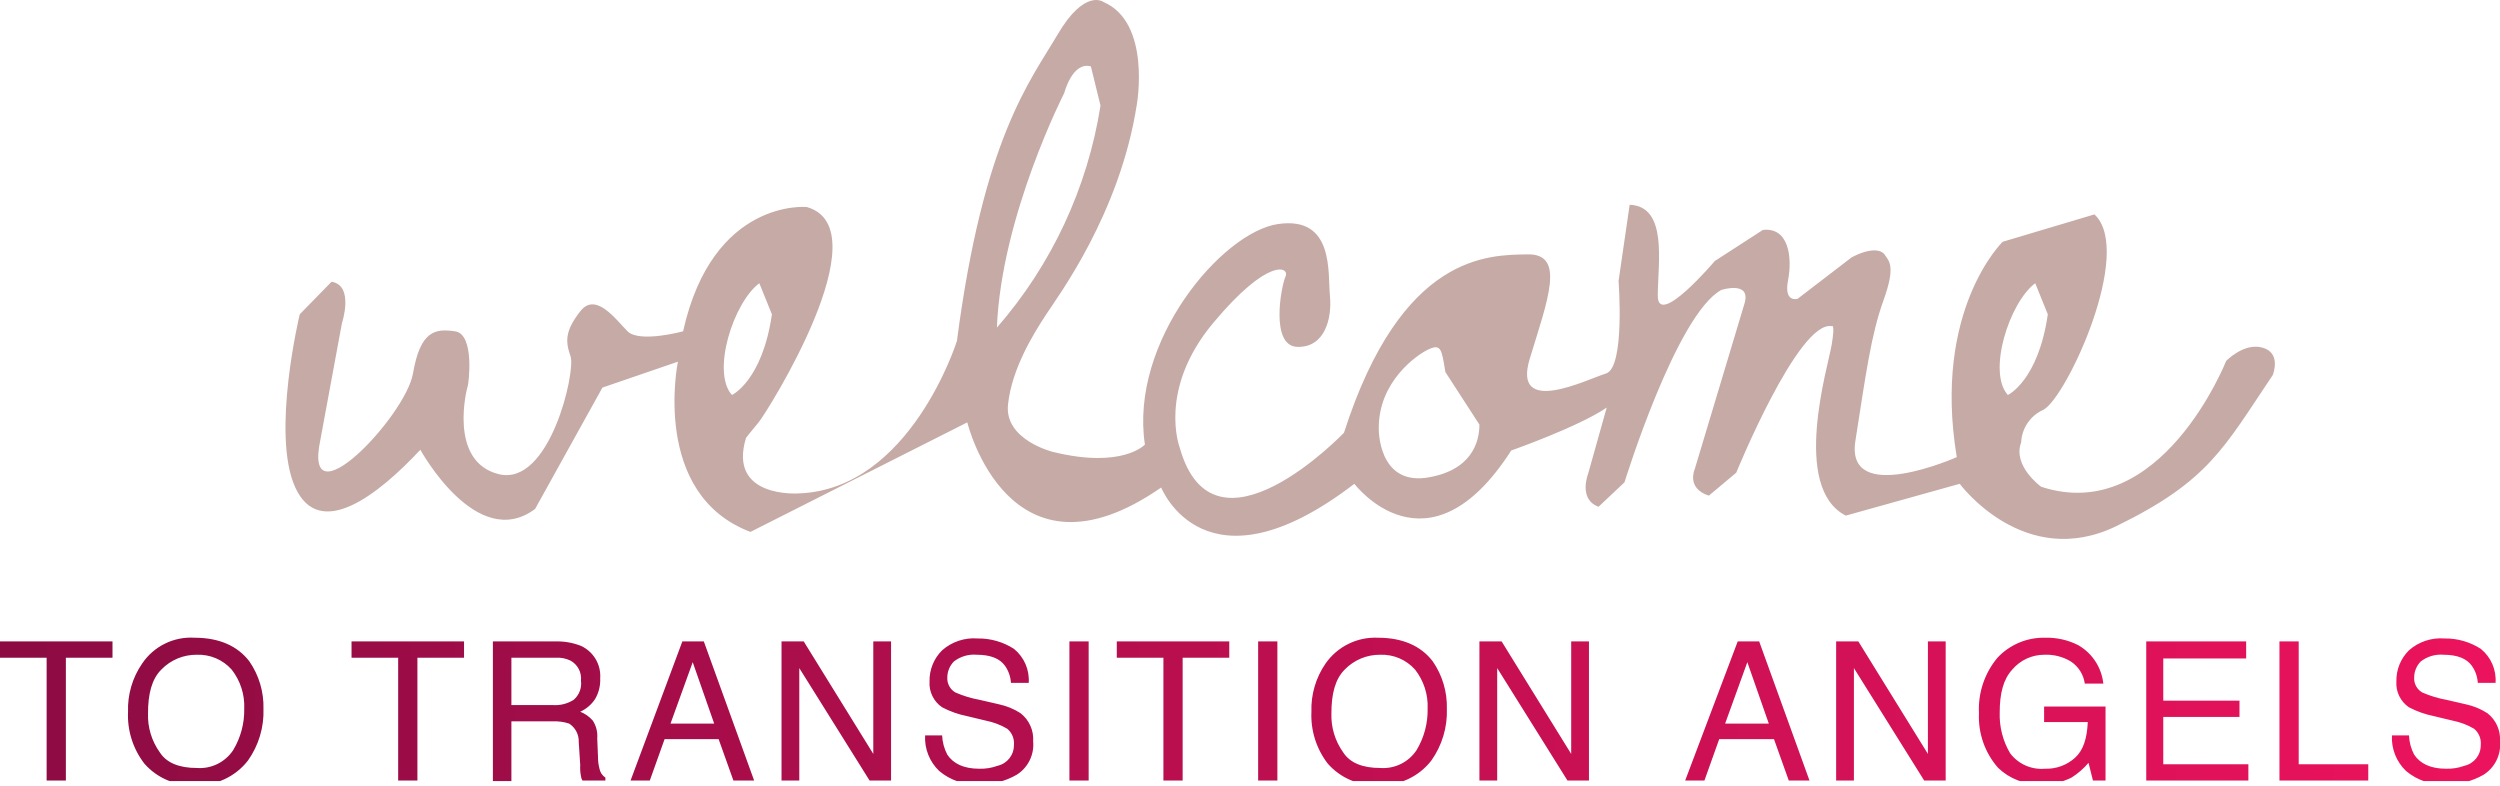
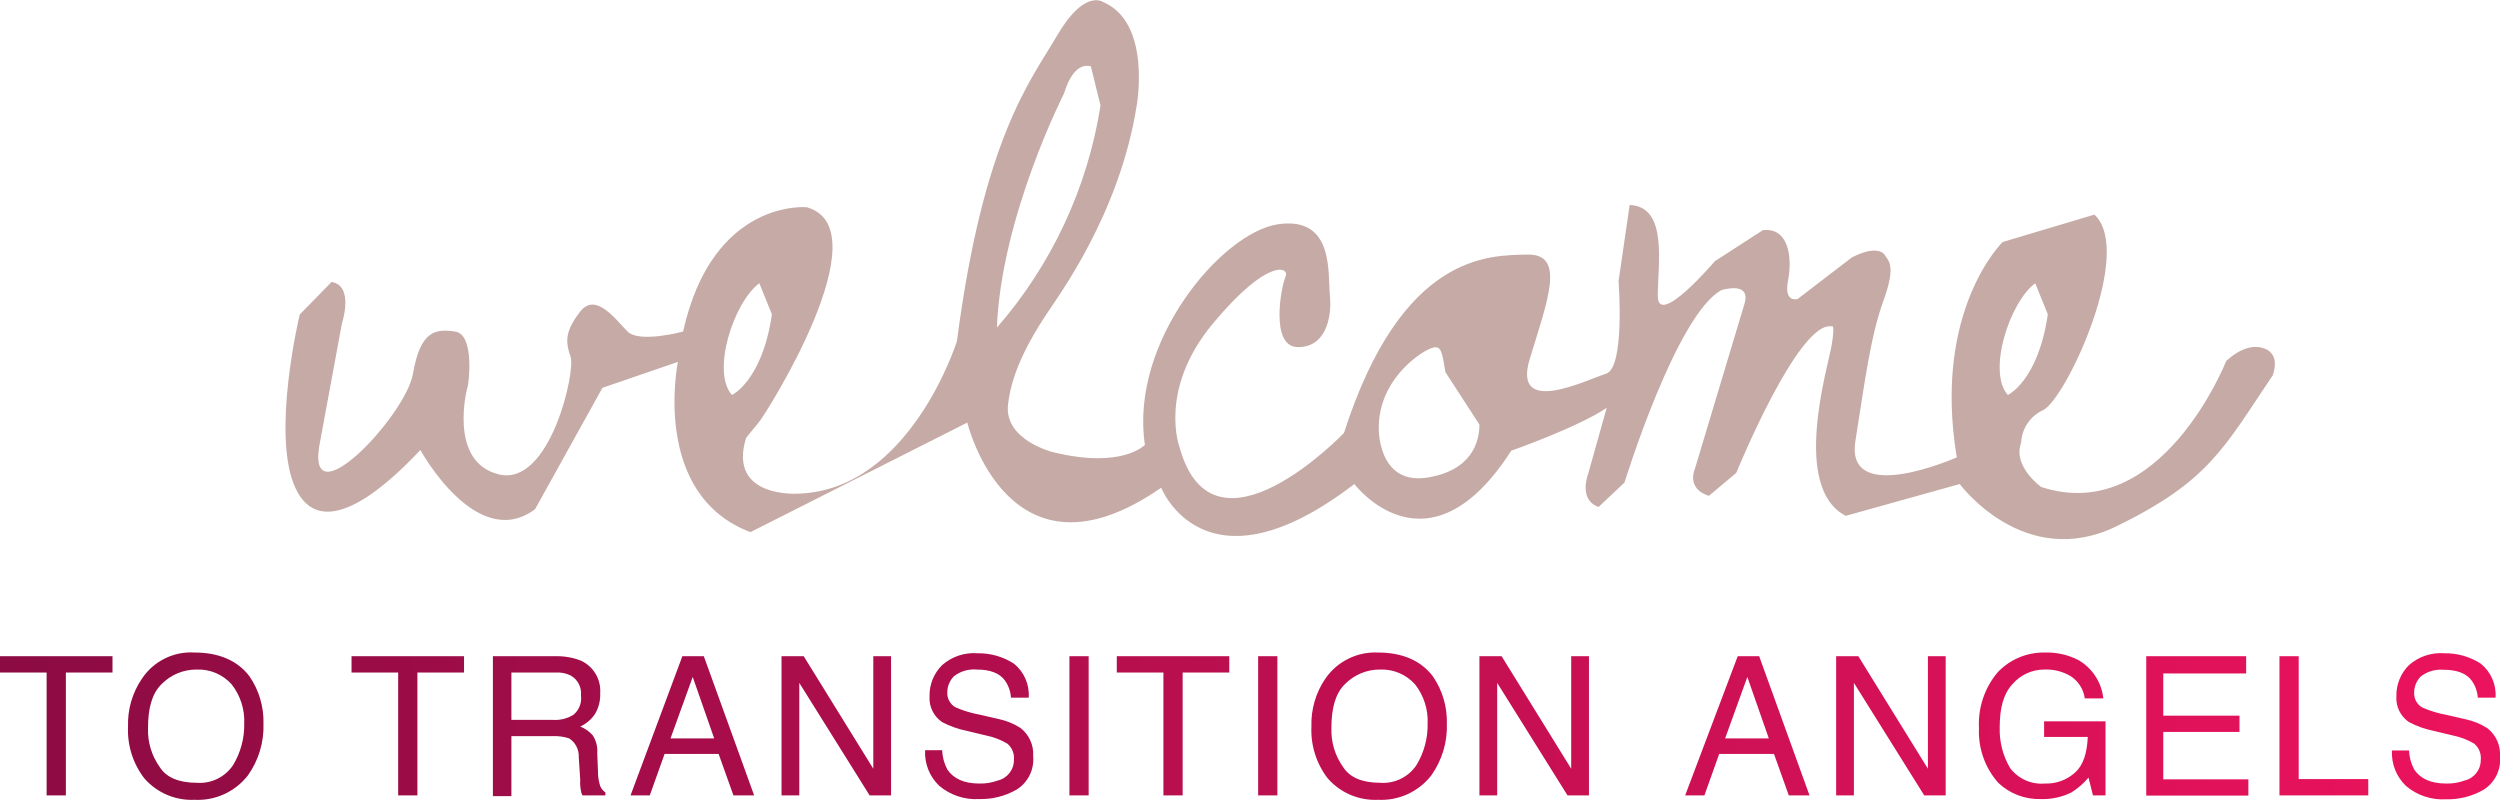
- <svg xmlns="http://www.w3.org/2000/svg" viewBox="0 0 337.8 106.07">
+ <svg xmlns="http://www.w3.org/2000/svg" viewBox="0 0 337.8 108.07">
  <defs>
-     <clipPath id="b" transform="translate(-1.2 -.93)">
-       <path fill="none" d="M0 0h341.2v107.4h-341.2z" />
-     </clipPath>
-     <linearGradient id="a" x1="-508.51" y1="328.72" x2="-507.51" y2="328.72" gradientTransform="translate(173507.1 -112066.83) scale(341.21)" gradientUnits="userSpaceOnUse">
+     <linearGradient id="a" x1="-509.71" y1="330.39" x2="-508.71" y2="330.39" gradientTransform="translate(173915.35 -112634.63) scale(341.21)" gradientUnits="userSpaceOnUse">
      <stop offset="0" stop-color="#8b0b42" />
      <stop offset="1" stop-color="#ec135d" />
    </linearGradient>
-     <clipPath id="c" transform="translate(-1.2 -.93)">
-       <path fill="none" d="M0 0h341.2v108.63h-341.2z" />
-     </clipPath>
  </defs>
  <g>
-     <path d="M16.4 87.6v2.2h-6.3v16.6h-2.6v-16.6h-6.3v-2.2zm11.1-.5c3.3 0 5.8 1.1 7.4 3.2a10.79 10.79 0 0 1 1.9 6.4 11.41 11.41 0 0 1-2.1 7 8.57 8.57 0 0 1-7.2 3.3 8.48 8.48 0 0 1-6.8-2.9 10.67 10.67 0 0 1-2.2-7 10.84 10.84 0 0 1 1.9-6.5 7.93 7.93 0 0 1 7.1-3.5zm.3 17.6a5.41 5.41 0 0 0 4.9-2.4 10.43 10.43 0 0 0 1.5-5.6 8 8 0 0 0-1.7-5.3 6 6 0 0 0-4.7-2 6.57 6.57 0 0 0-4.8 2c-1.3 1.3-1.8 3.3-1.8 5.9a8.55 8.55 0 0 0 1.6 5.3c.9 1.4 2.6 2.1 5 2.1zm36.1-17.1v2.2h-6.3v16.6h-2.6v-16.6h-6.3v-2.2zm3.8 0h8.5a8.8 8.8 0 0 1 3.5.6 4.49 4.49 0 0 1 2.6 4.4 5.07 5.07 0 0 1-.7 2.8 4.8 4.8 0 0 1-2 1.7 4.34 4.34 0 0 1 1.7 1.2 3.84 3.84 0 0 1 .6 2.4l.1 2.5a6.27 6.27 0 0 0 .2 1.6 1.84 1.84 0 0 0 .8 1.2v.4h-3.1a1.42 1.42 0 0 1-.2-.6 5.76 5.76 0 0 1-.1-1.5l-.2-3.1a2.83 2.83 0 0 0-1.3-2.5 6.08 6.08 0 0 0-2.2-.3h-5.6v8.1h-2.5v-18.9zm8.2 8.6a4.65 4.65 0 0 0 2.8-.7 2.88 2.88 0 0 0 1-2.6 2.75 2.75 0 0 0-1.4-2.7 4 4 0 0 0-2-.4h-6v6.4zm17.5-8.6h2.9l6.8 18.8h-2.8l-2-5.6h-7.3l-2 5.6h-2.6zm4.3 11.1l-2.9-8.3-3 8.3zm9.1-11.1h3l9.4 15.2v-15.2h2.4v18.8h-2.9l-9.5-15.2v15.2h-2.4zm21.7 12.7a6.17 6.17 0 0 0 .7 2.6c.8 1.2 2.2 1.9 4.3 1.9a6.57 6.57 0 0 0 2.5-.4 2.83 2.83 0 0 0 2.2-2.8 2.53 2.53 0 0 0-.9-2.2 9.24 9.24 0 0 0-2.9-1.1l-2.5-.6a12.59 12.59 0 0 1-3.4-1.2 3.9 3.9 0 0 1-1.7-3.5 5.73 5.73 0 0 1 1.7-4.2 6.48 6.48 0 0 1 4.8-1.6 8.81 8.81 0 0 1 4.9 1.4 5.42 5.42 0 0 1 2 4.6h-2.4a4.44 4.44 0 0 0-.8-2.3c-.7-1-2-1.5-3.8-1.5a4.42 4.42 0 0 0-3.1.9 3.1 3.1 0 0 0-.9 2.2 2.19 2.19 0 0 0 1.1 2 14.73 14.73 0 0 0 3.3 1l2.6.6a8.73 8.73 0 0 1 2.9 1.2 4.44 4.44 0 0 1 1.7 3.8 4.8 4.8 0 0 1-2.2 4.5 9.69 9.69 0 0 1-5.1 1.3 7.66 7.66 0 0 1-5.4-1.8 6.18 6.18 0 0 1-1.9-4.8h2.3zm17.2-12.7h2.6v18.8h-2.6zm21.6 0v2.2h-6.3v16.6h-2.6v-16.6h-6.3v-2.2h15.2zm3.9 0h2.6v18.8h-2.6zm16.2-.5c3.3 0 5.8 1.1 7.4 3.2a10.79 10.79 0 0 1 1.9 6.4 11.41 11.41 0 0 1-2.1 7 8.57 8.57 0 0 1-7.2 3.3 8.48 8.48 0 0 1-6.8-2.9 10.67 10.67 0 0 1-2.2-7 10.84 10.84 0 0 1 1.9-6.5 8.17 8.17 0 0 1 7.1-3.5zm.3 17.6a5.41 5.41 0 0 0 4.9-2.4 10.43 10.43 0 0 0 1.5-5.6 8 8 0 0 0-1.7-5.3 6 6 0 0 0-4.7-2 6.57 6.57 0 0 0-4.8 2c-1.3 1.3-1.8 3.3-1.8 5.9a8.55 8.55 0 0 0 1.6 5.3c.9 1.4 2.6 2.1 5 2.1zm13.4-17.1h3l9.4 15.2v-15.2h2.4v18.8h-2.9l-9.5-15.2v15.2h-2.4zm34.9 0h2.9l6.8 18.8h-2.8l-2-5.6h-7.4l-2 5.6h-2.6zm4.2 11.1l-2.9-8.3-3 8.3zm9.1-11.1h3l9.4 15.2v-15.2h2.4v18.8h-2.9l-9.5-15.2v15.2h-2.4v-18.8zm28.2-.5a9.33 9.33 0 0 1 4.5 1 6.81 6.81 0 0 1 3.4 5.2h-2.5a4.3 4.3 0 0 0-1.9-3 6.4 6.4 0 0 0-3.6-.9 5.65 5.65 0 0 0-4.3 2c-1.2 1.3-1.7 3.2-1.7 5.8a10.19 10.19 0 0 0 1.4 5.5 5.3 5.3 0 0 0 4.7 2.1 5.75 5.75 0 0 0 4.1-1.5c1.1-1 1.6-2.6 1.7-4.8h-5.9v-2.1h8.3v10h-1.7l-.6-2.4a9.9 9.9 0 0 1-2.3 2 8.71 8.71 0 0 1-4.2.9 8 8 0 0 1-5.7-2.2 10.42 10.42 0 0 1-2.6-7.4 10.8 10.8 0 0 1 2.5-7.5 8.54 8.54 0 0 1 6.4-2.7zm13.6.5h13.6v2.3h-11.2v5.7h10.3v2.2h-10.3v6.4h11.5v2.2h-13.8v-18.8zm18.2 0h2.5v16.6h9.4v2.2h-12v-18.8zm17.4 12.7a6.17 6.17 0 0 0 .7 2.6c.8 1.2 2.2 1.9 4.3 1.9a6.57 6.57 0 0 0 2.5-.4 2.83 2.83 0 0 0 2.2-2.8 2.53 2.53 0 0 0-.9-2.2 9.24 9.24 0 0 0-2.9-1.1l-2.5-.6a12.59 12.59 0 0 1-3.4-1.2 3.9 3.9 0 0 1-1.7-3.5 5.73 5.73 0 0 1 1.7-4.2 6.48 6.48 0 0 1 4.8-1.6 8.81 8.81 0 0 1 4.9 1.4 5.42 5.42 0 0 1 2 4.6h-2.4a4.44 4.44 0 0 0-.8-2.3c-.7-1-2-1.5-3.8-1.5a4.42 4.42 0 0 0-3.1.9 3.1 3.1 0 0 0-.9 2.2 2.19 2.19 0 0 0 1.1 2 14.73 14.73 0 0 0 3.3 1l2.6.6a8.73 8.73 0 0 1 2.9 1.2 4.44 4.44 0 0 1 1.7 3.8 4.8 4.8 0 0 1-2.2 4.5 9.69 9.69 0 0 1-5.1 1.3 7.66 7.66 0 0 1-5.4-1.8 6.18 6.18 0 0 1-1.9-4.8h2.3z" transform="translate(-1.2 -.93)" fill="url(#a)" clip-path="url(#b)" />
-     <path d="M272.5 54.3c-2.8-3.1.2-12.5 3.7-15.1l1.7 4.2c-1.3 9-5.4 10.9-5.4 10.9m-78.7 11.2c-6.4.8-6.3-6.6-6.3-6.6-.1-6.4 5.2-10.1 6.8-10.8s1.7 0 2.2 3.1l4.6 7.1c0 2.3-1 6.3-7.3 7.2m-57.9-20.3c.6-15.1 9.1-31.7 9.1-31.7s1.1-4.3 3.6-3.6l1.3 5.3a59.83 59.83 0 0 1-14 30m-35.8 9.1c-2.8-3.1.2-12.5 3.7-15.1l1.7 4.2c-1.3 9-5.4 10.9-5.4 10.9m206.8-6.4c-2.5-.7-4.9 1.8-4.9 1.8s-8.8 22.3-25 17c0 0-3.9-2.8-2.7-6a5.07 5.07 0 0 1 3-4.4c3.1-1.6 12.3-21.4 6.9-26.4l-12.4 3.7s-9.5 9.2-6.2 29.1c0 0-15.1 6.7-13.7-2.2s2.1-14.3 3.8-19 .7-5.3.2-6.1-2-1-4.5.3l-7.3 5.6s-1.9.6-1.3-2.5.1-7.2-3.4-6.8l-6.5 4.2s-7.7 9.1-7.7 4.7 1.4-12.1-3.8-12.3l-1.5 10.3s.9 11.7-1.7 12.5-12.7 5.9-10.3-2 4.9-14.2-.3-14.1-17-.2-24.8 24.1c0 0-17.6 18.4-22.2 2 0 0-3-7.8 4.5-16.8s10.4-7.6 9.8-6.3-2.1 9.4 1.6 9.5 4.7-3.8 4.4-6.9.6-10.8-7-9.7-20.1 15.9-18 29.8c0 0-3 3.3-12.4 1 0 0-6.6-1.6-6.1-6.4s3.4-9.5 5.1-12.1 10-13.7 12.3-28.4c0 0 2-11.1-4.5-13.9 0 0-2.5-1.9-6.2 4.4s-10 13.9-13.6 41.4c0 0-6.3 20.1-21.4 20.6 0 0-9.6.7-7.1-7.5 0 0 .6-.8 1.7-2.1s16.8-26.2 6.5-29.1c0 0-12.7-1.2-16.7 16.8 0 0-5.9 1.6-7.5 0s-4.3-5.4-6.4-2.7-2 4.1-1.3 6.1-2.8 17.6-9.7 15.9-4.3-11.7-4.2-11.9 1-7-1.7-7.4-4.7-.1-5.7 5.7-15 20.5-12.5 8.9l2.9-15.7s1.7-5.1-1.4-5.6l-4.3 4.4s-3.9 16.2-.6 23.4 11.2 1 16.9-5.1c0 0 7.6 13.9 15.5 8l9.1-16.4 10.2-3.5s-3.7 17.9 9.8 23l29.3-14.8s5.6 23.1 26.2 8.8c0 0 5.9 15 26.1-.5 0 0 9.9 13.1 21.2-4.5 0 0 9.1-3.2 12.9-5.8l-2.5 8.9s-1.4 3.5 1.4 4.5l3.5-3.3s7-22.7 13.1-26c0 0 4.1-1.3 3.1 1.9l-6.7 22.3s-1.2 2.6 1.9 3.6l3.7-3.1s8.4-20.6 12.9-19.8c0 0 .5-.5 0 2.5s-5.5 19.3 1.9 23.1l15.4-4.3s8.7 11.8 21.2 5.7 14.5-10.6 21.1-20.4c.1-.3 1.1-3-1.4-3.7" transform="translate(-1.2 -.93)" fill="#c5aaa5" clip-path="url(#c)" />
+     <path d="M271.3 53.37c-2.8-3.1.2-12.5 3.7-15.1l1.7 4.2c-1.3 9-5.4 10.9-5.4 10.9m-78.7 11.2c-6.4.8-6.3-6.6-6.3-6.6-.1-6.4 5.2-10.1 6.8-10.8s1.7 0 2.2 3.1l4.6 7.1c0 2.3-1 6.3-7.3 7.2m-57.9-20.3c.6-15.1 9.1-31.7 9.1-31.7s1.1-4.3 3.6-3.6l1.3 5.3a59.83 59.83 0 0 1-14 30m-35.8 9.1c-2.8-3.1.2-12.5 3.7-15.1l1.7 4.2c-1.3 9-5.4 10.9-5.4 10.9m206.8-6.37c-2.5-.7-4.9 1.8-4.9 1.8s-8.8 22.3-25 17c0 0-3.9-2.8-2.7-6a5.07 5.07 0 0 1 3-4.4c3.1-1.6 12.3-21.4 6.9-26.4l-12.4 3.7s-9.5 9.2-6.2 29.1c0 0-15.1 6.7-13.7-2.2s2.1-14.3 3.8-19 .7-5.3.2-6.1-2-1-4.5.3l-7.3 5.6s-1.9.6-1.3-2.5.1-7.2-3.4-6.8l-6.5 4.2s-7.7 9.07-7.7 4.7 1.4-12.1-3.8-12.3l-1.5 10.3s.9 11.7-1.7 12.5-12.7 5.9-10.3-2 4.9-14.2-.3-14.1-17-.2-24.8 24.1c0 0-17.6 18.4-22.2 2 0 0-3-7.8 4.5-16.8s10.4-7.6 9.8-6.3-2.1 9.4 1.6 9.5 4.7-3.8 4.4-6.9.6-10.8-7-9.7-20.1 15.9-18 29.8c0 0-3 3.3-12.4 1 0 0-6.6-1.6-6.1-6.4s3.4-9.5 5.1-12.1 10-13.7 12.3-28.4c0 0 2-11.1-4.5-13.9 0 0-2.5-1.9-6.2 4.4s-10 13.9-13.6 41.4c0 0-6.3 20.1-21.4 20.6 0 0-9.6.7-7.1-7.5 0 0 .6-.8 1.7-2.1s16.8-26.23 6.5-29.1c0 0-12.7-1.2-16.7 16.8 0 0-5.9 1.6-7.5 0s-4.3-5.4-6.4-2.7-2 4.1-1.3 6.1-2.8 17.6-9.7 15.9-4.3-11.7-4.2-11.9 1-7-1.7-7.4-4.7-.1-5.7 5.7-15 20.5-12.5 8.9l2.9-15.7s1.7-5.1-1.4-5.6l-4.3 4.4s-3.9 16.2-.6 23.4 11.2 1 16.9-5.1c0 0 7.6 13.9 15.5 8l9.1-16.4 10.2-3.5s-3.7 17.9 9.8 23l29.3-14.8s5.6 23.1 26.2 8.8c0 0 5.9 15 26.1-.5 0 0 9.9 13.1 21.2-4.5 0 0 9.1-3.2 12.9-5.8l-2.5 8.9s-1.4 3.5 1.4 4.5l3.5-3.3s7-22.7 13.1-26c0 0 4.1-1.3 3.1 1.9l-6.7 22.3s-1.2 2.6 1.9 3.6l3.7-3.1s8.4-20.6 12.9-19.8c0 0 .5-.5 0 2.5s-5.5 19.3 1.9 23.1l15.4-4.3s8.7 11.8 21.2 5.7 14.5-10.6 21.1-20.4c.1-.3 1.1-3-1.4-3.7" fill="#c5aaa5" />
+     <path d="M15.2 88.67v2.2h-6.3v16.6h-2.6v-16.6h-6.3v-2.2zm11.1-.5c3.3 0 5.8 1.1 7.4 3.2a10.79 10.79 0 0 1 1.9 6.4 11.41 11.41 0 0 1-2.1 7 8.57 8.57 0 0 1-7.2 3.3 8.48 8.48 0 0 1-6.8-2.9 10.67 10.67 0 0 1-2.2-7 10.84 10.84 0 0 1 1.9-6.5 7.93 7.93 0 0 1 7.1-3.5zm.3 17.6a5.41 5.41 0 0 0 4.9-2.4 10.43 10.43 0 0 0 1.5-5.6 8 8 0 0 0-1.7-5.3 6 6 0 0 0-4.7-2 6.57 6.57 0 0 0-4.8 2c-1.3 1.3-1.8 3.3-1.8 5.9a8.55 8.55 0 0 0 1.6 5.3c.9 1.4 2.6 2.1 5 2.1zm36.1-17.1v2.2h-6.3v16.6h-2.6v-16.6h-6.3v-2.2zm3.8 0h8.5a8.8 8.8 0 0 1 3.5.6 4.49 4.49 0 0 1 2.6 4.4 5.07 5.07 0 0 1-.7 2.8 4.8 4.8 0 0 1-2 1.7 4.34 4.34 0 0 1 1.7 1.2 3.84 3.84 0 0 1 .6 2.4l.1 2.5a6.27 6.27 0 0 0 .2 1.6 1.84 1.84 0 0 0 .8 1.2v.4h-3.1a1.42 1.42 0 0 1-.2-.6 5.76 5.76 0 0 1-.1-1.5l-.2-3.1a2.83 2.83 0 0 0-1.3-2.5 6.08 6.08 0 0 0-2.2-.3h-5.6v8.1h-2.5v-18.9zm8.2 8.6a4.65 4.65 0 0 0 2.8-.7 2.88 2.88 0 0 0 1-2.6 2.75 2.75 0 0 0-1.4-2.7 4 4 0 0 0-2-.4h-6v6.4zm17.5-8.6h2.9l6.8 18.8h-2.8l-2-5.6h-7.3l-2 5.6h-2.6zm4.3 11.1l-2.9-8.3-3 8.3zm9.1-11.1h3l9.4 15.2v-15.2h2.4v18.8h-2.9l-9.5-15.2v15.2h-2.4zm21.7 12.7a6.17 6.17 0 0 0 .7 2.6c.8 1.2 2.2 1.9 4.3 1.9a6.57 6.57 0 0 0 2.5-.4 2.83 2.83 0 0 0 2.2-2.8 2.53 2.53 0 0 0-.9-2.2 9.24 9.24 0 0 0-2.9-1.1l-2.5-.6a12.59 12.59 0 0 1-3.4-1.2 3.9 3.9 0 0 1-1.7-3.5 5.73 5.73 0 0 1 1.7-4.2 6.48 6.48 0 0 1 4.8-1.6 8.81 8.81 0 0 1 4.9 1.4 5.42 5.42 0 0 1 2 4.6h-2.4a4.44 4.44 0 0 0-.8-2.3c-.7-1-2-1.5-3.8-1.5a4.42 4.42 0 0 0-3.1.9 3.1 3.1 0 0 0-.9 2.2 2.19 2.19 0 0 0 1.1 2 14.73 14.73 0 0 0 3.3 1l2.6.6a8.73 8.73 0 0 1 2.9 1.2 4.44 4.44 0 0 1 1.7 3.8 4.8 4.8 0 0 1-2.2 4.5 9.69 9.69 0 0 1-5.1 1.3 7.66 7.66 0 0 1-5.4-1.8 6.18 6.18 0 0 1-1.9-4.8h2.3zm17.2-12.7h2.6v18.8h-2.6zm21.6 0v2.2h-6.3v16.6h-2.6v-16.6h-6.3v-2.2h15.2zm3.9 0h2.6v18.8h-2.6zm16.2-.5c3.3 0 5.8 1.1 7.4 3.2a10.79 10.79 0 0 1 1.9 6.4 11.41 11.41 0 0 1-2.1 7 8.57 8.57 0 0 1-7.2 3.3 8.48 8.48 0 0 1-6.8-2.9 10.67 10.67 0 0 1-2.2-7 10.84 10.84 0 0 1 1.9-6.5 8.17 8.17 0 0 1 7.1-3.5zm.3 17.6a5.41 5.41 0 0 0 4.9-2.4 10.43 10.43 0 0 0 1.5-5.6 8 8 0 0 0-1.7-5.3 6 6 0 0 0-4.7-2 6.57 6.57 0 0 0-4.8 2c-1.3 1.3-1.8 3.3-1.8 5.9a8.55 8.55 0 0 0 1.6 5.3c.9 1.4 2.6 2.1 5 2.1zm13.4-17.1h3l9.4 15.2v-15.2h2.4v18.8h-2.9l-9.5-15.2v15.2h-2.4zm34.9 0h2.9l6.8 18.8h-2.8l-2-5.6h-7.4l-2 5.6h-2.6zm4.2 11.1l-2.9-8.3-3 8.3zm9.1-11.1h3l9.4 15.2v-15.2h2.4v18.8h-2.9l-9.5-15.2v15.2h-2.4v-18.8zm28.2-.5a9.33 9.33 0 0 1 4.5 1 6.81 6.81 0 0 1 3.4 5.2h-2.5a4.3 4.3 0 0 0-1.9-3 6.4 6.4 0 0 0-3.6-.9 5.65 5.65 0 0 0-4.3 2c-1.2 1.3-1.7 3.2-1.7 5.8a10.19 10.19 0 0 0 1.4 5.5 5.3 5.3 0 0 0 4.7 2.1 5.75 5.75 0 0 0 4.1-1.5c1.1-1 1.6-2.6 1.7-4.8h-5.9v-2.1h8.3v10h-1.7l-.6-2.4a9.9 9.9 0 0 1-2.3 2 8.71 8.71 0 0 1-4.2.9 8 8 0 0 1-5.7-2.2 10.42 10.42 0 0 1-2.6-7.4 10.8 10.8 0 0 1 2.5-7.5 8.54 8.54 0 0 1 6.4-2.7zm13.6.5h13.6v2.33h-11.2v5.7h10.3v2.2h-10.3v6.4h11.5v2.2h-13.8v-18.83zm18.2 0h2.5v16.6h9.4v2.2h-12v-18.8zm17.4 12.7a6.17 6.17 0 0 0 .7 2.6c.8 1.2 2.2 1.9 4.3 1.9a6.57 6.57 0 0 0 2.5-.4 2.83 2.83 0 0 0 2.2-2.8 2.53 2.53 0 0 0-.9-2.2 9.24 9.24 0 0 0-2.9-1.1l-2.5-.6a12.59 12.59 0 0 1-3.4-1.2 3.9 3.9 0 0 1-1.7-3.5 5.73 5.73 0 0 1 1.7-4.2 6.48 6.48 0 0 1 4.8-1.6 8.81 8.81 0 0 1 4.9 1.4 5.42 5.42 0 0 1 2 4.6h-2.4a4.44 4.44 0 0 0-.8-2.27c-.7-1-2-1.5-3.8-1.5a4.42 4.42 0 0 0-3.1.9 3.1 3.1 0 0 0-.9 2.2 2.19 2.19 0 0 0 1.1 2 14.73 14.73 0 0 0 3.3 1l2.6.6a8.73 8.73 0 0 1 2.9 1.2 4.44 4.44 0 0 1 1.7 3.8 4.8 4.8 0 0 1-2.2 4.5 9.69 9.69 0 0 1-5.1 1.3 7.66 7.66 0 0 1-5.4-1.8 6.18 6.18 0 0 1-1.9-4.8h2.3z" fill="url(#a)" />
  </g>
</svg>
